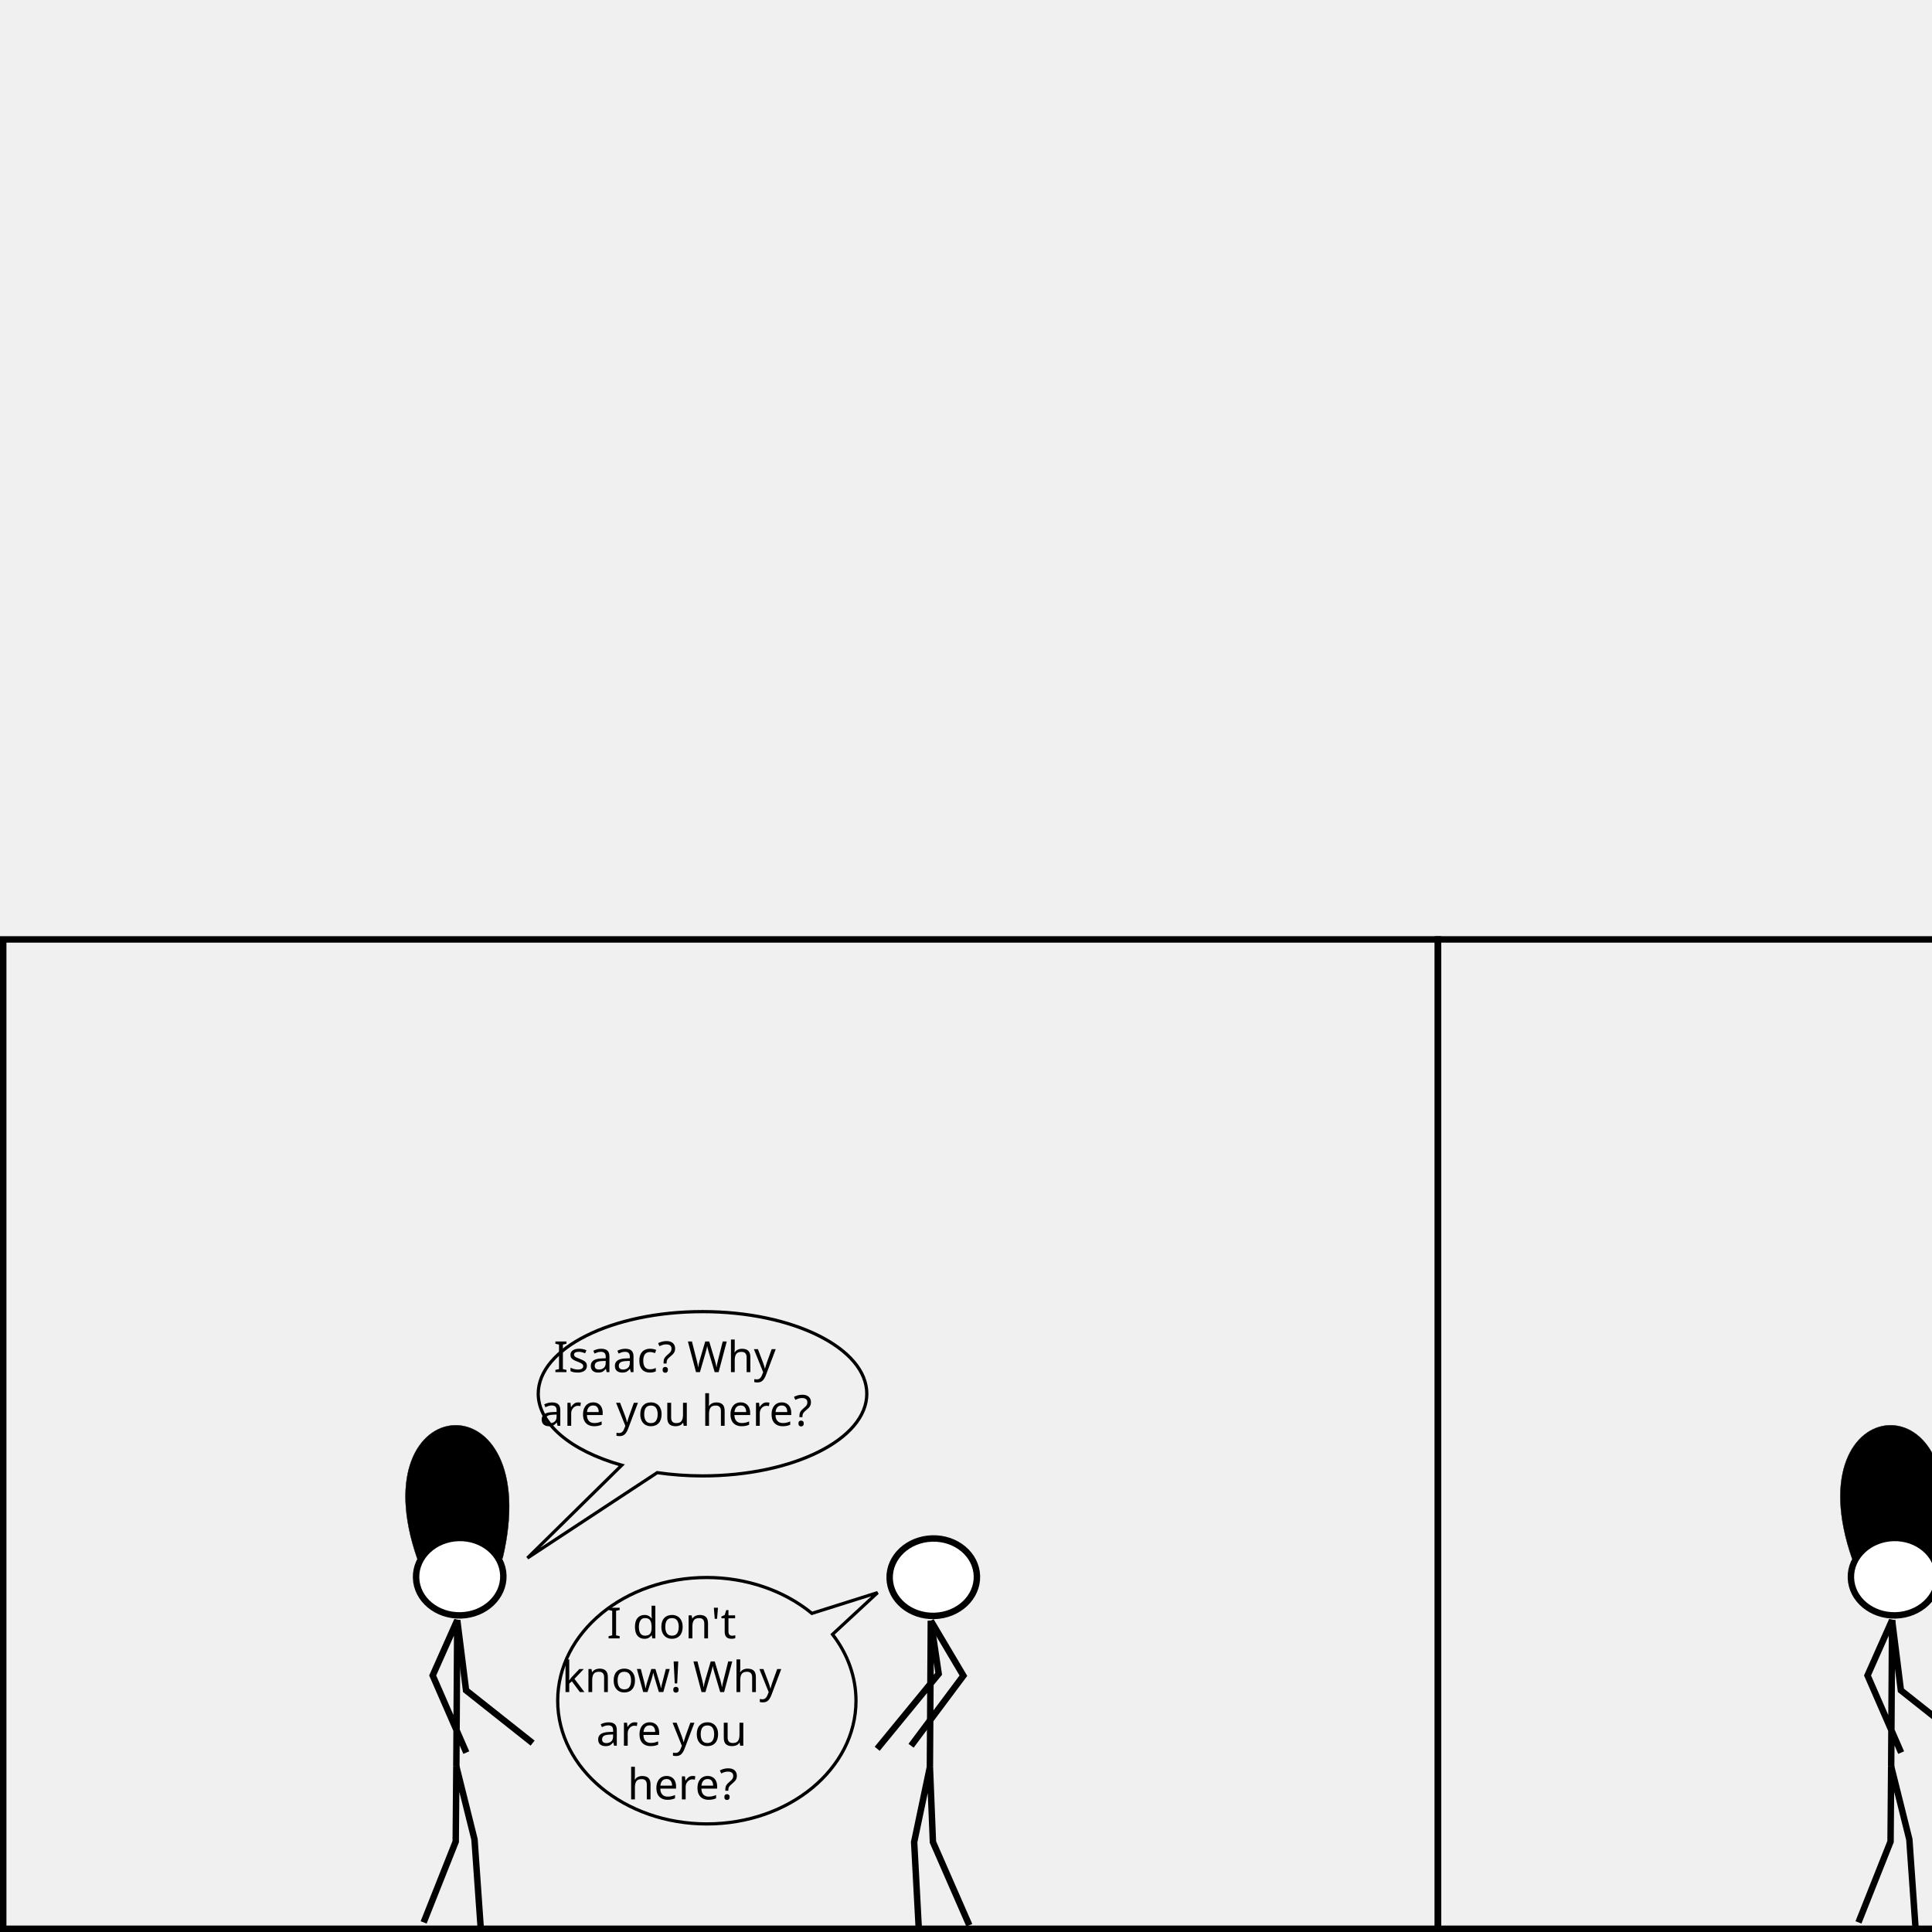
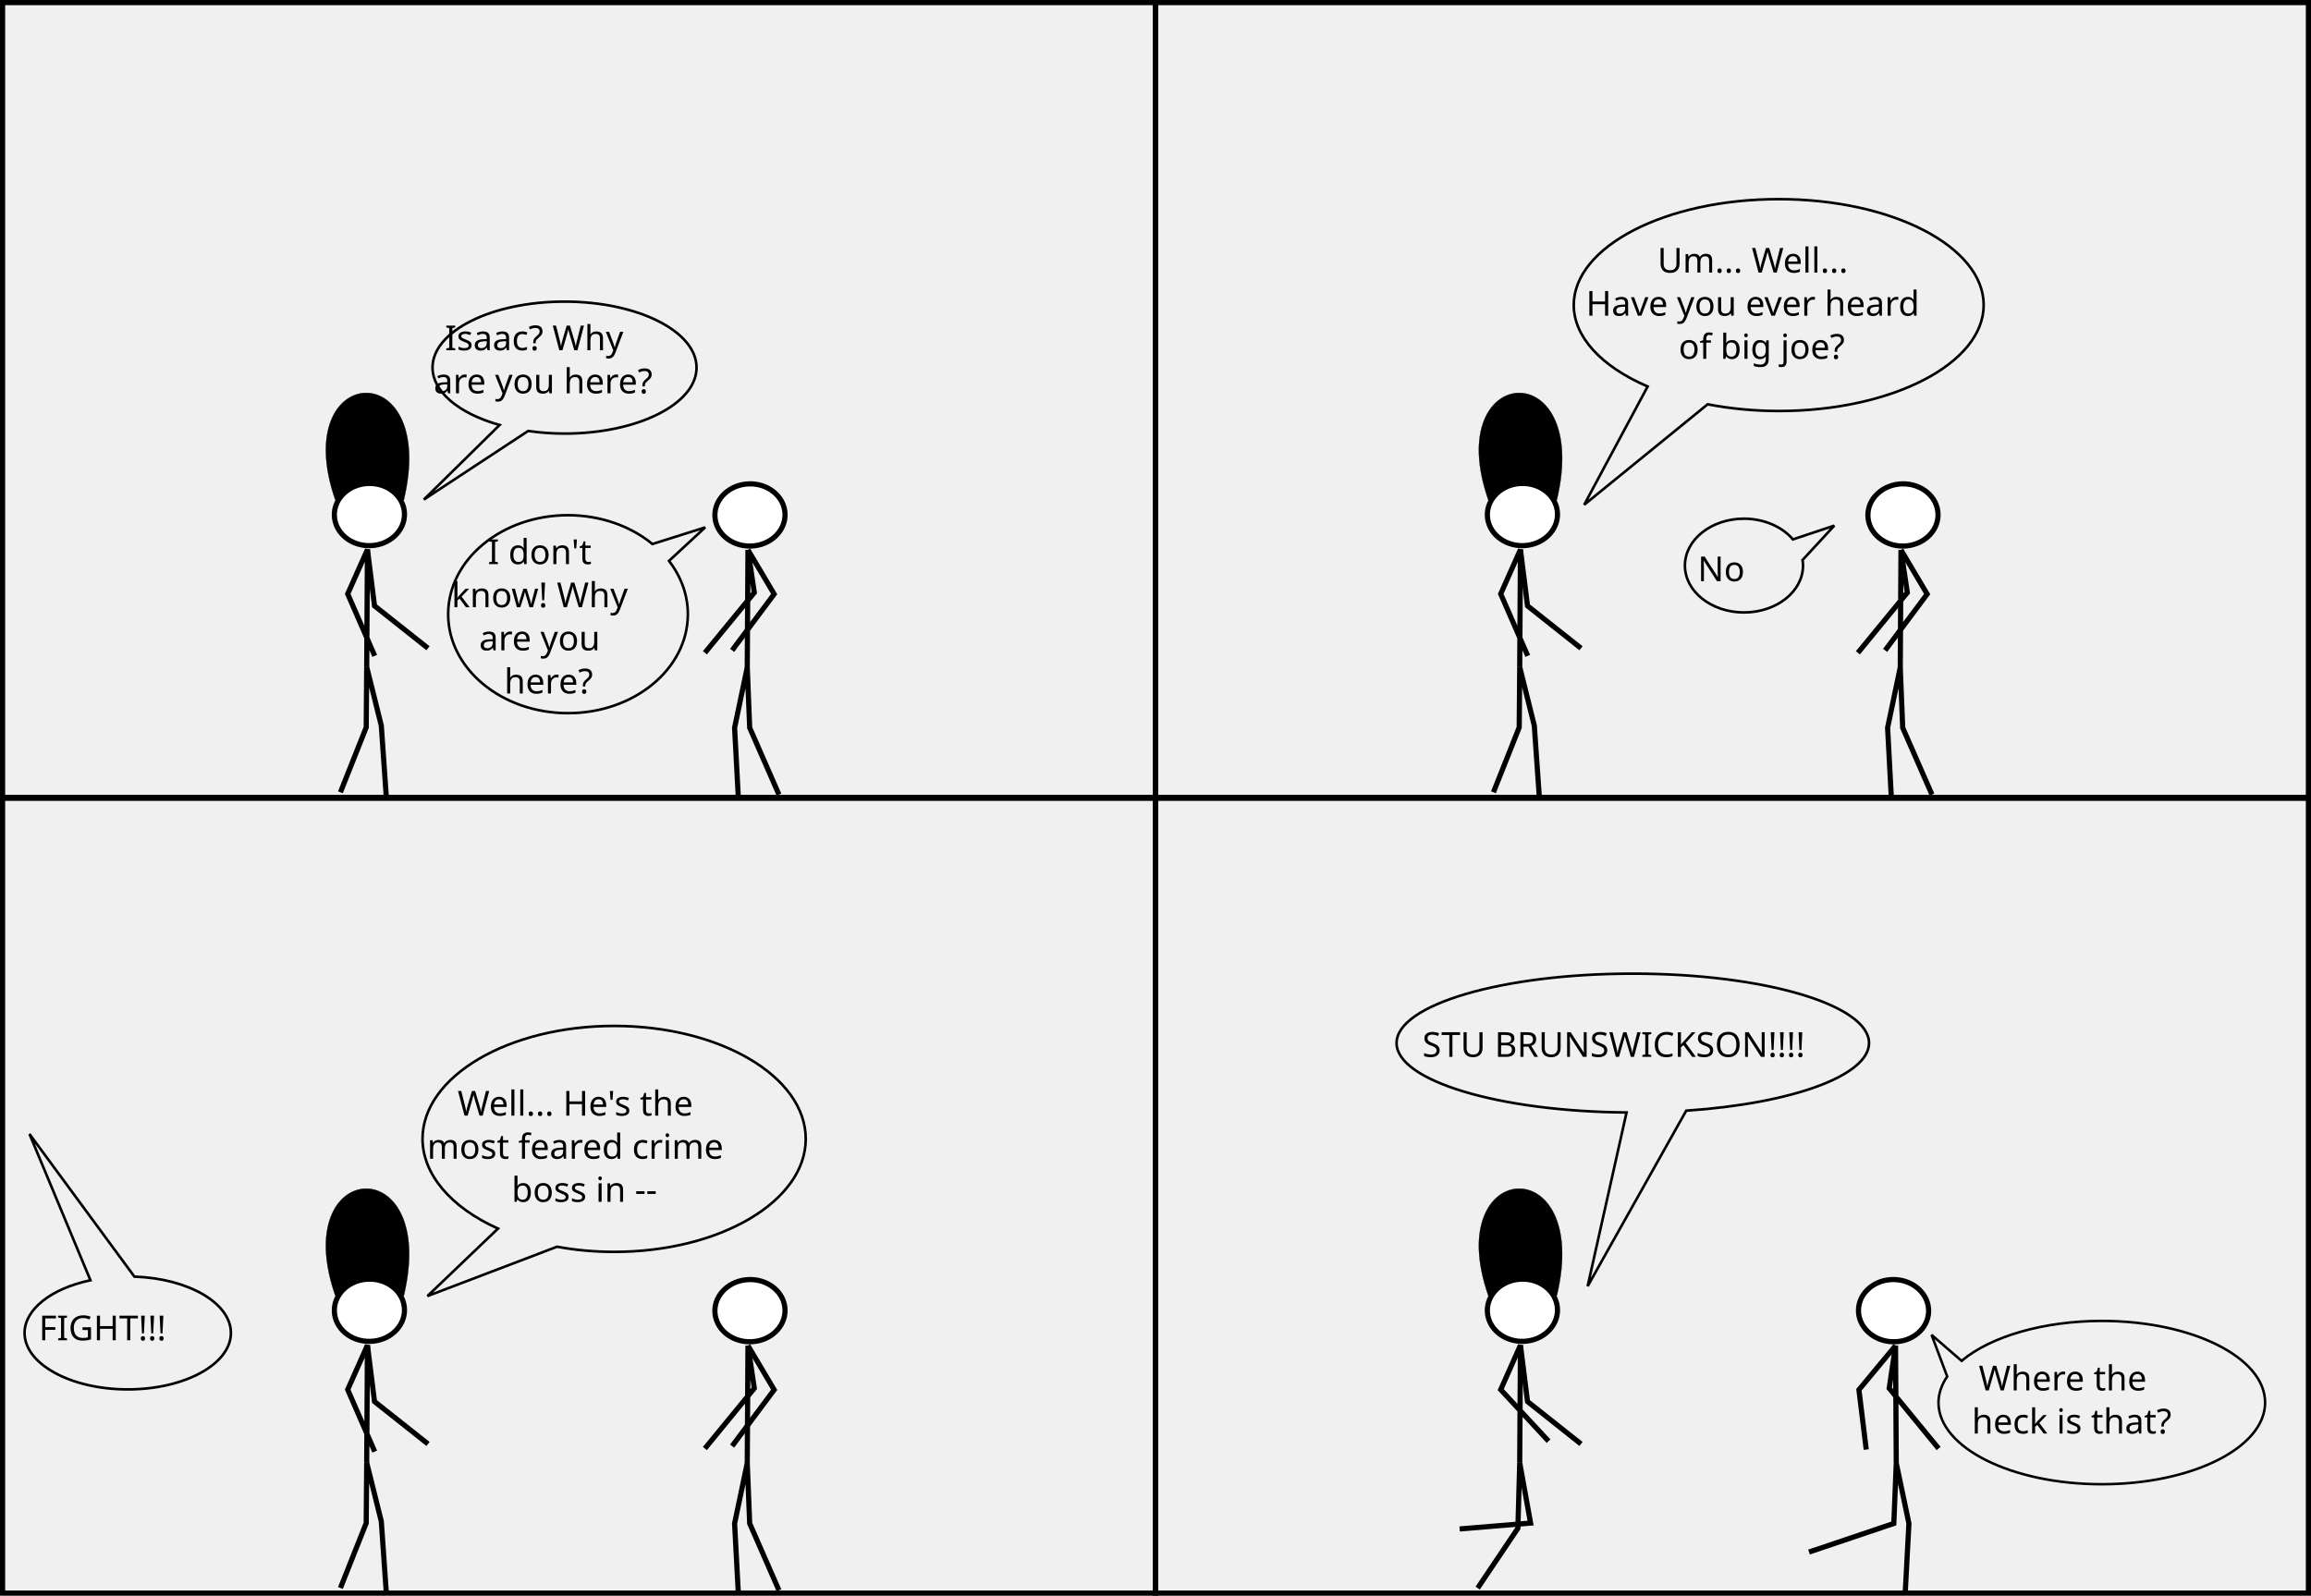
- <svg xmlns="http://www.w3.org/2000/svg" style="enable-background:new" id="svg8" version="1.1" viewBox="0 0 793.75 793.75" height="3000" width="3000">
+ <svg xmlns="http://www.w3.org/2000/svg" style="enable-background:new" id="svg8" version="1.1" viewBox="0 0 1181.534 816.053" height="3084.293" width="4465.64">
  <defs id="defs2">
    <marker orient="auto" refY="0" refX="0" id="marker1180" style="overflow:visible">
      <path id="path1178" d="M 0,0 5,-5 -12.5,0 5,5 Z" style="fill:#000000;fill-opacity:1;fill-rule:evenodd;stroke:#000000;stroke-width:1pt;stroke-opacity:1" transform="matrix(0.8,0,0,0.8,10,0)" />
    </marker>
    <marker orient="auto" refY="0" refX="0" id="marker1176" style="overflow:visible">
      <path id="path1174" d="M 0,0 5,-5 -12.5,0 5,5 Z" style="fill:#000000;fill-opacity:1;fill-rule:evenodd;stroke:#000000;stroke-width:1pt;stroke-opacity:1" transform="matrix(0.8,0,0,0.8,10,0)" />
    </marker>
    <marker orient="auto" refY="0" refX="0" id="marker1172" style="overflow:visible">
      <path id="path1170" d="M 0,0 5,-5 -12.5,0 5,5 Z" style="fill:#000000;fill-opacity:1;fill-rule:evenodd;stroke:#000000;stroke-width:1pt;stroke-opacity:1" transform="matrix(-0.8,0,0,-0.8,-10,0)" />
    </marker>
    <marker orient="auto" refY="0" refX="0" id="marker1168" style="overflow:visible">
      <path id="path1166" d="M 0,0 5,-5 -12.5,0 5,5 Z" style="fill:#000000;fill-opacity:1;fill-rule:evenodd;stroke:#000000;stroke-width:1pt;stroke-opacity:1" transform="matrix(0.8,0,0,0.8,10,0)" />
    </marker>
    <marker orient="auto" refY="0" refX="0" id="Arrow1Lend" style="overflow:visible">
      <path id="path891" d="M 0,0 5,-5 -12.5,0 5,5 Z" style="fill:#000000;fill-opacity:1;fill-rule:evenodd;stroke:#000000;stroke-width:1pt;stroke-opacity:1" transform="matrix(-0.8,0,0,-0.8,-10,0)" />
    </marker>
    <marker orient="auto" refY="0" refX="0" id="Arrow1Lstart" style="overflow:visible">
      <path id="path888" d="M 0,0 5,-5 -12.5,0 5,5 Z" style="fill:#000000;fill-opacity:1;fill-rule:evenodd;stroke:#000000;stroke-width:1pt;stroke-opacity:1" transform="matrix(0.8,0,0,0.8,10,0)" />
    </marker>
  </defs>
-   <g id="layer1" transform="translate(0,496.75)">
+   <g id="layer1" transform="translate(0,112.1226)">
    <g id="g1140" transform="translate(85.72505,4.7625)" />
  </g>
-   <g id="layer3" transform="translate(0,-5.0000006e-6)">
+   <g id="layer3" transform="translate(0,-384.6275)">
    <flowRoot xml:space="preserve" id="flowRoot855" style="font-style:normal;font-weight:normal;font-size:40px;line-height:1.25;font-family:sans-serif;letter-spacing:0px;word-spacing:0px;fill:#000000;fill-opacity:1;stroke:none">
      <flowRegion id="flowRegion857">
        <rect id="rect859" width="242.437" height="258.599" x="694.985" y="405.928" />
      </flowRegion>
      <flowPara id="flowPara861" />
    </flowRoot>
    <rect style="opacity:1;fill:none;fill-opacity:1;stroke:#000000;stroke-width:2.646;stroke-linecap:square;stroke-linejoin:miter;stroke-miterlimit:4;stroke-dasharray:none;stroke-dashoffset:0;stroke-opacity:1;enable-background:new" id="rect2220" width="589.396" height="406.477" x="1.323" y="385.95" />
    <path style="fill:#000000;stroke:#000000;stroke-width:0.132px;stroke-linecap:butt;stroke-linejoin:miter;stroke-opacity:1;enable-background:new" d="m 171.457,640.424 c -24.583,-70.577 52.973,-75.644 35.022,-0.127" id="path851" />
    <path id="path2738" d="m 174.049,789.805 13.18,-33.194 0.256,-30.852 7.461,29.945 2.518,35.942" style="fill:none;stroke:#000000;stroke-width:2.646;stroke-linecap:butt;stroke-linejoin:miter;stroke-miterlimit:4;stroke-dasharray:none;stroke-opacity:1;enable-background:new" />
    <path id="path2740" d="m 187.485,725.759 0.373,-60.092 -10.09,22.692 13.811,31.686" style="fill:none;stroke:#000000;stroke-width:2.646;stroke-linecap:butt;stroke-linejoin:miter;stroke-miterlimit:4;stroke-dasharray:none;stroke-opacity:1;enable-background:new" />
    <path id="path2742" d="m 187.858,665.667 3.617,28.792 27.346,21.683" style="fill:none;stroke:#000000;stroke-width:2.646;stroke-linecap:butt;stroke-linejoin:miter;stroke-miterlimit:4;stroke-dasharray:none;stroke-opacity:1;enable-background:new" />
    <ellipse transform="matrix(0.9996211,-0.02752569,0.02832327,0.9995988,0,0)" ry="15.913" rx="17.935" cy="652.724" cx="170.447" id="ellipse2744" style="opacity:1;fill:#ffffff;stroke:#000000;stroke-width:2.646;stroke-linecap:square;stroke-linejoin:miter;stroke-miterlimit:0;stroke-dasharray:none;stroke-opacity:1;enable-background:new" />
    <path id="path1437" d="m 377.489,792.674 -1.917,-35.859 6.472,-30.852 1.245,30.834 14.951,34.166" style="fill:none;stroke:#000000;stroke-width:2.646;stroke-linecap:butt;stroke-linejoin:miter;stroke-miterlimit:4;stroke-dasharray:none;stroke-opacity:1;enable-background:new" />
    <path id="path1439" d="m 382.044,725.964 0.373,-60.092 3.231,21.804 -25.264,30.798" style="fill:none;stroke:#000000;stroke-width:2.646;stroke-linecap:butt;stroke-linejoin:miter;stroke-miterlimit:4;stroke-dasharray:none;stroke-opacity:1;enable-background:new" />
    <path id="path1441" d="m 382.417,665.872 13.386,22.576 -21.498,28.788" style="fill:none;stroke:#000000;stroke-width:2.646;stroke-linecap:butt;stroke-linejoin:miter;stroke-miterlimit:4;stroke-dasharray:none;stroke-opacity:1;enable-background:new" />
    <ellipse transform="matrix(0.9996211,-0.02752569,0.02832327,0.9995988,0,0)" ry="15.913" rx="17.935" cy="658.288" cx="364.924" id="ellipse1443" style="opacity:1;fill:#ffffff;stroke:#000000;stroke-width:2.646;stroke-linecap:square;stroke-linejoin:miter;stroke-miterlimit:0;stroke-dasharray:none;stroke-opacity:1;enable-background:new" />
    <text xml:space="preserve" style="font-style:normal;font-variant:normal;font-weight:normal;font-stretch:normal;font-size:17.639px;line-height:1.25;font-family:sans-serif;-inkscape-font-specification:'sans-serif, Normal';font-variant-ligatures:normal;font-variant-caps:normal;font-variant-numeric:normal;font-feature-settings:normal;text-align:center;letter-spacing:0px;word-spacing:0px;writing-mode:lr-tb;text-anchor:middle;fill:#000000;fill-opacity:1;stroke:none;stroke-width:0.265" x="289.146" y="563.738" id="text1445">
      <tspan id="tspan1443" x="289.146" y="563.738" style="stroke-width:0.265">Isaac? Why</tspan>
      <tspan x="289.146" y="585.786" style="stroke-width:0.265" id="tspan1447">are you here?</tspan>
    </text>
-     <path style="fill:none;stroke:#000000;stroke-width:5;stroke-miterlimit:4;stroke-dasharray:none;stroke-opacity:1" d="M 1090.869 2036.68 A 255.095 127.548 0 0 0 835.773 2164.227 A 255.095 127.548 0 0 0 965.438 2275.199 L 818.99 2419.322 L 1020.539 2286.725 A 255.095 127.548 0 0 0 1090.869 2291.773 A 255.095 127.548 0 0 0 1345.965 2164.227 A 255.095 127.548 0 0 0 1090.869 2036.68 z " transform="matrix(0.2645833,0,0,0.2645833,0,5.0000006e-6)" id="path1449" />
+     <path style="fill:none;stroke:#000000;stroke-width:5;stroke-miterlimit:4;stroke-dasharray:none;stroke-opacity:1" d="m 1090.869,2036.68 a 255.095,127.548 0 0 0 -255.096,127.547 255.095,127.548 0 0 0 129.664,110.973 l -146.447,144.123 201.549,-132.598 a 255.095,127.548 0 0 0 70.33,5.049 255.095,127.548 0 0 0 255.096,-127.547 255.095,127.548 0 0 0 -255.096,-127.547 z" transform="matrix(0.2645833,0,0,0.2645833,0,5.0000006e-6)" id="path1449" />
    <text xml:space="preserve" style="font-style:normal;font-variant:normal;font-weight:normal;font-stretch:normal;font-size:17.639px;line-height:1.25;font-family:sans-serif;-inkscape-font-specification:'sans-serif, Normal';font-variant-ligatures:normal;font-variant-caps:normal;font-variant-numeric:normal;font-feature-settings:normal;text-align:center;letter-spacing:0px;word-spacing:0px;writing-mode:lr-tb;text-anchor:middle;fill:#000000;fill-opacity:1;stroke:none;stroke-width:0.265" x="291.957" y="673.118" id="text1456">
      <tspan id="tspan1454" x="291.957" y="673.118" style="stroke-width:0.265">I don't</tspan>
      <tspan x="291.957" y="695.167" style="stroke-width:0.265" id="tspan1460">know! Why</tspan>
      <tspan x="291.957" y="717.216" style="stroke-width:0.265" id="tspan1458">are you</tspan>
      <tspan x="291.957" y="739.264" style="stroke-width:0.265" id="tspan1462">here?</tspan>
    </text>
-     <path style="fill:none;stroke:#000000;stroke-width:5;stroke-miterlimit:4;stroke-dasharray:none;stroke-opacity:1" d="M 1097.582 2449.531 A 231.6 191.322 0 0 0 865.982 2640.852 A 231.6 191.322 0 0 0 1097.582 2832.174 A 231.6 191.322 0 0 0 1329.182 2640.852 A 231.6 191.322 0 0 0 1292.728 2537.857 L 1362.746 2473.027 L 1260.719 2505.246 A 231.6 191.322 0 0 0 1097.582 2449.531 z " transform="matrix(0.2645833,0,0,0.2645833,0,5.0000006e-6)" id="path1464" />
+     <path style="fill:none;stroke:#000000;stroke-width:5;stroke-miterlimit:4;stroke-dasharray:none;stroke-opacity:1" d="m 1097.582,2449.531 a 231.6,191.322 0 0 0 -231.6,191.32 231.6,191.322 0 0 0 231.6,191.322 231.6,191.322 0 0 0 231.6,-191.322 231.6,191.322 0 0 0 -36.453,-102.994 l 70.018,-64.83 -102.027,32.219 a 231.6,191.322 0 0 0 -163.137,-55.715 z" transform="matrix(0.2645833,0,0,0.2645833,0,5.0000006e-6)" id="path1464" />
    <rect y="385.95" x="590.815" height="406.477" width="589.396" id="rect1469" style="opacity:1;fill:none;fill-opacity:1;stroke:#000000;stroke-width:2.646;stroke-linecap:square;stroke-linejoin:miter;stroke-miterlimit:4;stroke-dasharray:none;stroke-dashoffset:0;stroke-opacity:1;enable-background:new" />
    <path id="path1471" d="m 760.949,640.424 c -24.583,-70.577 52.973,-75.644 35.022,-0.127" style="fill:#000000;stroke:#000000;stroke-width:0.132px;stroke-linecap:butt;stroke-linejoin:miter;stroke-opacity:1;enable-background:new" />
    <path style="fill:none;stroke:#000000;stroke-width:2.646;stroke-linecap:butt;stroke-linejoin:miter;stroke-miterlimit:4;stroke-dasharray:none;stroke-opacity:1;enable-background:new" d="m 763.541,789.805 13.18,-33.194 0.256,-30.852 7.461,29.945 2.518,35.942" id="path1475" />
    <path style="fill:none;stroke:#000000;stroke-width:2.646;stroke-linecap:butt;stroke-linejoin:miter;stroke-miterlimit:4;stroke-dasharray:none;stroke-opacity:1;enable-background:new" d="m 776.977,725.759 0.373,-60.092 -10.09,22.692 13.811,31.686" id="path1477" />
    <path style="fill:none;stroke:#000000;stroke-width:2.646;stroke-linecap:butt;stroke-linejoin:miter;stroke-miterlimit:4;stroke-dasharray:none;stroke-opacity:1;enable-background:new" d="m 777.35,665.667 3.617,28.792 27.346,21.683" id="path1479" />
    <ellipse style="opacity:1;fill:#ffffff;stroke:#000000;stroke-width:2.646;stroke-linecap:square;stroke-linejoin:miter;stroke-miterlimit:0;stroke-dasharray:none;stroke-opacity:1;enable-background:new" id="ellipse1481" cx="759.703" cy="668.947" rx="17.935" ry="15.913" transform="matrix(0.9996211,-0.02752569,0.02832327,0.9995988,0,0)" />
    <path style="fill:none;stroke:#000000;stroke-width:2.646;stroke-linecap:butt;stroke-linejoin:miter;stroke-miterlimit:4;stroke-dasharray:none;stroke-opacity:1;enable-background:new" d="m 966.981,792.674 -1.917,-35.859 6.472,-30.852 1.245,30.834 14.951,34.166" id="path1483" />
    <path style="fill:none;stroke:#000000;stroke-width:2.646;stroke-linecap:butt;stroke-linejoin:miter;stroke-miterlimit:4;stroke-dasharray:none;stroke-opacity:1;enable-background:new" d="m 971.536,725.964 0.373,-60.092 3.231,21.804 -25.264,30.798" id="path1485" />
    <path style="fill:none;stroke:#000000;stroke-width:2.646;stroke-linecap:butt;stroke-linejoin:miter;stroke-miterlimit:4;stroke-dasharray:none;stroke-opacity:1;enable-background:new" d="m 971.909,665.872 13.386,22.576 -21.498,28.788" id="path1487" />
    <ellipse style="opacity:1;fill:#ffffff;stroke:#000000;stroke-width:2.646;stroke-linecap:square;stroke-linejoin:miter;stroke-miterlimit:0;stroke-dasharray:none;stroke-opacity:1;enable-background:new" id="ellipse1489" cx="954.179" cy="674.512" rx="17.935" ry="15.913" transform="matrix(0.9996211,-0.02752569,0.02832327,0.9995988,0,0)" />
    <text xml:space="preserve" style="font-style:normal;font-variant:normal;font-weight:normal;font-stretch:normal;font-size:17.639px;line-height:1.25;font-family:sans-serif;-inkscape-font-specification:'sans-serif, Normal';font-variant-ligatures:normal;font-variant-caps:normal;font-variant-numeric:normal;font-feature-settings:normal;text-align:center;letter-spacing:0px;word-spacing:0px;writing-mode:lr-tb;text-anchor:middle;fill:#000000;fill-opacity:1;stroke:none;stroke-width:0.265" x="912.173" y="524.031" id="text1513">
      <tspan id="tspan1511" x="912.173" y="524.031" style="stroke-width:0.265">Um... Well...</tspan>
      <tspan x="912.173" y="546.08" style="stroke-width:0.265" id="tspan1515">Have you ever heard</tspan>
      <tspan x="912.173" y="568.129" style="stroke-width:0.265" id="tspan1517">of big joe?</tspan>
    </text>
-     <path style="fill:none;stroke:#000000;stroke-width:5;stroke-miterlimit:4;stroke-dasharray:none;stroke-opacity:1" d="M 3437.076 1838.645 A 396.069 204.748 0 0 0 3041.006 2043.393 A 396.069 204.748 0 0 0 3183.834 2200.744 L 3061.146 2429.393 L 3299.762 2235.17 A 396.069 204.748 0 0 0 3437.076 2248.139 A 396.069 204.748 0 0 0 3833.144 2043.393 A 396.069 204.748 0 0 0 3437.076 1838.645 z " transform="matrix(0.2645833,0,0,0.2645833,0,5.0000006e-6)" id="path1519" />
+     <path style="fill:none;stroke:#000000;stroke-width:5;stroke-miterlimit:4;stroke-dasharray:none;stroke-opacity:1" d="m 3437.076,1838.645 a 396.069,204.748 0 0 0 -396.07,204.748 396.069,204.748 0 0 0 142.828,157.351 l -122.688,228.649 238.615,-194.223 a 396.069,204.748 0 0 0 137.315,12.969 396.069,204.748 0 0 0 396.068,-204.746 396.069,204.748 0 0 0 -396.068,-204.748 z" transform="matrix(0.2645833,0,0,0.2645833,0,5.0000006e-6)" id="path1519" />
    <rect style="opacity:1;fill:none;fill-opacity:1;stroke:#000000;stroke-width:2.646;stroke-linecap:square;stroke-linejoin:miter;stroke-miterlimit:4;stroke-dasharray:none;stroke-dashoffset:0;stroke-opacity:1;enable-background:new" id="rect1524" width="589.396" height="406.477" x="1.323" y="792.88" />
    <path style="fill:#000000;stroke:#000000;stroke-width:0.132px;stroke-linecap:butt;stroke-linejoin:miter;stroke-opacity:1;enable-background:new" d="m 171.457,1047.354 c -24.583,-70.577 52.973,-75.645 35.022,-0.127" id="path1526" />
    <path id="path1530" d="m 174.049,1196.736 13.18,-33.194 0.256,-30.852 7.461,29.946 2.518,35.942" style="fill:none;stroke:#000000;stroke-width:2.646;stroke-linecap:butt;stroke-linejoin:miter;stroke-miterlimit:4;stroke-dasharray:none;stroke-opacity:1;enable-background:new" />
    <path id="path1532" d="m 187.485,1132.69 0.373,-60.092 -10.09,22.692 13.811,31.686" style="fill:none;stroke:#000000;stroke-width:2.646;stroke-linecap:butt;stroke-linejoin:miter;stroke-miterlimit:4;stroke-dasharray:none;stroke-opacity:1;enable-background:new" />
    <path id="path1534" d="m 187.858,1072.597 3.617,28.793 27.346,21.683" style="fill:none;stroke:#000000;stroke-width:2.646;stroke-linecap:butt;stroke-linejoin:miter;stroke-miterlimit:4;stroke-dasharray:none;stroke-opacity:1;enable-background:new" />
    <ellipse transform="matrix(0.9996211,-0.02752569,0.02832327,0.9995988,0,0)" ry="15.913" rx="17.935" cy="1059.498" cx="158.92" id="ellipse1536" style="opacity:1;fill:#ffffff;stroke:#000000;stroke-width:2.646;stroke-linecap:square;stroke-linejoin:miter;stroke-miterlimit:0;stroke-dasharray:none;stroke-opacity:1;enable-background:new" />
    <path id="path1538" d="m 377.489,1199.605 -1.917,-35.859 6.472,-30.852 1.245,30.834 14.951,34.166" style="fill:none;stroke:#000000;stroke-width:2.646;stroke-linecap:butt;stroke-linejoin:miter;stroke-miterlimit:4;stroke-dasharray:none;stroke-opacity:1;enable-background:new" />
    <path id="path1540" d="m 382.044,1132.894 0.373,-60.092 3.231,21.804 -25.264,30.798" style="fill:none;stroke:#000000;stroke-width:2.646;stroke-linecap:butt;stroke-linejoin:miter;stroke-miterlimit:4;stroke-dasharray:none;stroke-opacity:1;enable-background:new" />
    <path id="path1542" d="m 382.417,1072.802 13.386,22.576 -21.498,28.788" style="fill:none;stroke:#000000;stroke-width:2.646;stroke-linecap:butt;stroke-linejoin:miter;stroke-miterlimit:4;stroke-dasharray:none;stroke-opacity:1;enable-background:new" />
    <ellipse transform="matrix(0.9996211,-0.02752569,0.02832327,0.9995988,0,0)" ry="15.913" rx="17.935" cy="1065.063" cx="353.396" id="ellipse1544" style="opacity:1;fill:#ffffff;stroke:#000000;stroke-width:2.646;stroke-linecap:square;stroke-linejoin:miter;stroke-miterlimit:0;stroke-dasharray:none;stroke-opacity:1;enable-background:new" />
    <text xml:space="preserve" style="font-style:normal;font-variant:normal;font-weight:normal;font-stretch:normal;font-size:17.639px;line-height:1.25;font-family:sans-serif;-inkscape-font-specification:'sans-serif, Normal';font-variant-ligatures:normal;font-variant-caps:normal;font-variant-numeric:normal;font-feature-settings:normal;text-align:center;letter-spacing:0px;word-spacing:0px;writing-mode:lr-tb;text-anchor:middle;fill:#000000;fill-opacity:1;stroke:none;stroke-width:0.265" x="310.199" y="955.159" id="text1558">
      <tspan id="tspan1556" x="310.199" y="955.159" style="stroke-width:0.265">Well... He's the</tspan>
      <tspan x="310.199" y="977.208" style="stroke-width:0.265" id="tspan1560">most feared crime</tspan>
      <tspan x="310.199" y="999.256" style="stroke-width:0.265" id="tspan1562">boss in --</tspan>
    </text>
-     <path style="fill:none;stroke:#000000;stroke-width:5;stroke-miterlimit:4;stroke-dasharray:none;stroke-opacity:1" d="M 1186.709 3436.709 A 370.253 218.354 0 0 0 816.455 3655.062 A 370.253 218.354 0 0 0 962.33 3828.412 L 825.949 3958.861 L 1076.363 3863.467 A 370.253 218.354 0 0 0 1186.709 3873.418 A 370.253 218.354 0 0 0 1556.963 3655.062 A 370.253 218.354 0 0 0 1186.709 3436.709 z " transform="matrix(0.2645833,0,0,0.2645833,0,5.0000006e-6)" id="path1564" />
+     <path style="fill:none;stroke:#000000;stroke-width:5;stroke-miterlimit:4;stroke-dasharray:none;stroke-opacity:1" d="m 1186.709,3436.709 a 370.253,218.354 0 0 0 -370.254,218.353 370.253,218.354 0 0 0 145.875,173.35 l -136.381,130.449 250.414,-95.394 a 370.253,218.354 0 0 0 110.346,9.951 370.253,218.354 0 0 0 370.254,-218.356 370.253,218.354 0 0 0 -370.254,-218.353 z" transform="matrix(0.2645833,0,0,0.2645833,0,5.0000006e-6)" id="path1564" />
    <text xml:space="preserve" style="font-style:normal;font-variant:normal;font-weight:normal;font-stretch:normal;font-size:17.639px;line-height:1.25;font-family:sans-serif;-inkscape-font-specification:'sans-serif, Normal';font-variant-ligatures:normal;font-variant-caps:normal;font-variant-numeric:normal;font-feature-settings:normal;text-align:center;letter-spacing:0px;word-spacing:0px;writing-mode:lr-tb;text-anchor:middle;fill:#000000;fill-opacity:1;stroke:none;stroke-width:0.265" x="63.868" y="1070.055" id="text1571">
      <tspan id="tspan1569" x="63.868" y="1070.055" style="stroke-width:0.265">FIGHT!!!</tspan>
    </text>
-     <path style="fill:none;stroke:#000000;stroke-width:5;stroke-miterlimit:4;stroke-dasharray:none;stroke-opacity:1" d="M 56.963 3645.57 L 174.758 3928.277 A 199.367 109.177 0 0 0 47.469 4030.062 A 199.367 109.177 0 0 0 246.836 4139.24 A 199.367 109.177 0 0 0 446.203 4030.062 A 199.367 109.177 0 0 0 259.66 3921.238 L 56.963 3645.57 z " transform="matrix(0.2645833,0,0,0.2645833,0,5.0000006e-6)" id="path1573" />
+     <path style="fill:none;stroke:#000000;stroke-width:5;stroke-miterlimit:4;stroke-dasharray:none;stroke-opacity:1" d="m 56.963,3645.57 117.795,282.707 A 199.367,109.177 0 0 0 47.469,4030.062 199.367,109.177 0 0 0 246.836,4139.24 199.367,109.177 0 0 0 446.203,4030.062 199.367,109.177 0 0 0 259.66,3921.238 Z" transform="matrix(0.2645833,0,0,0.2645833,0,5.0000006e-6)" id="path1573" />
    <rect y="792.88" x="590.815" height="406.477" width="589.396" id="rect1578" style="opacity:1;fill:none;fill-opacity:1;stroke:#000000;stroke-width:2.646;stroke-linecap:square;stroke-linejoin:miter;stroke-miterlimit:4;stroke-dasharray:none;stroke-dashoffset:0;stroke-opacity:1;enable-background:new" />
    <path id="path1580" d="m 760.949,1047.354 c -24.583,-70.577 52.973,-75.645 35.022,-0.127" style="fill:#000000;stroke:#000000;stroke-width:0.132px;stroke-linecap:butt;stroke-linejoin:miter;stroke-opacity:1;enable-background:new" />
    <path style="fill:none;stroke:#000000;stroke-width:2.646;stroke-linecap:butt;stroke-linejoin:miter;stroke-miterlimit:4;stroke-dasharray:none;stroke-opacity:1;enable-background:new" d="m 746.272,1166.541 36.27,-3 -5.565,-30.852 -0.927,33.498 -20.572,30.613" id="path1584" />
    <path style="fill:none;stroke:#000000;stroke-width:2.646;stroke-linecap:butt;stroke-linejoin:miter;stroke-miterlimit:4;stroke-dasharray:none;stroke-opacity:1;enable-background:new" d="m 776.977,1132.69 0.373,-60.092 -10.09,22.692 24.468,26.358" id="path1586" />
    <path style="fill:none;stroke:#000000;stroke-width:2.646;stroke-linecap:butt;stroke-linejoin:miter;stroke-miterlimit:4;stroke-dasharray:none;stroke-opacity:1;enable-background:new" d="m 777.35,1072.597 3.617,28.793 27.346,21.683" id="path1588" />
    <ellipse style="opacity:1;fill:#ffffff;stroke:#000000;stroke-width:2.646;stroke-linecap:square;stroke-linejoin:miter;stroke-miterlimit:0;stroke-dasharray:none;stroke-opacity:1;enable-background:new" id="ellipse1590" cx="748.176" cy="1075.721" rx="17.935" ry="15.913" transform="matrix(0.9996211,-0.02752569,0.02832327,0.9995988,0,0)" />
    <path style="fill:none;stroke:#000000;stroke-width:2.646;stroke-linecap:butt;stroke-linejoin:miter;stroke-miterlimit:4;stroke-dasharray:none;stroke-opacity:1;enable-background:new" d="m 974.05,1199.605 1.917,-35.859 -6.472,-30.852 -1.245,30.834 -43.369,14.628" id="path1592" />
    <path style="fill:none;stroke:#000000;stroke-width:2.646;stroke-linecap:butt;stroke-linejoin:miter;stroke-miterlimit:4;stroke-dasharray:none;stroke-opacity:1;enable-background:new" d="m 969.494,1132.894 -0.373,-60.092 -3.231,21.804 25.264,30.798" id="path1594" />
    <path style="fill:none;stroke:#000000;stroke-width:2.646;stroke-linecap:butt;stroke-linejoin:miter;stroke-miterlimit:4;stroke-dasharray:none;stroke-opacity:1;enable-background:new" d="m 969.121,1072.802 -18.714,22.576 3.737,30.564" id="path1596" />
    <ellipse style="opacity:1;fill:#ffffff;stroke:#000000;stroke-width:2.646;stroke-linecap:square;stroke-linejoin:miter;stroke-miterlimit:0;stroke-dasharray:none;stroke-opacity:1;enable-background:new" id="ellipse1598" cx="-997.601" cy="1027.857" rx="17.935" ry="15.913" transform="matrix(-0.9996211,-0.02752569,-0.02832327,0.9995988,0,0)" />
    <text xml:space="preserve" style="font-style:normal;font-variant:normal;font-weight:normal;font-stretch:normal;font-size:17.639px;line-height:1.25;font-family:sans-serif;-inkscape-font-specification:'sans-serif, Normal';font-variant-ligatures:normal;font-variant-caps:normal;font-variant-numeric:normal;font-feature-settings:normal;text-align:center;letter-spacing:0px;word-spacing:0px;writing-mode:lr-tb;text-anchor:middle;fill:#000000;fill-opacity:1;stroke:none;stroke-width:0.265" x="836.497" y="925.112" id="text1618">
      <tspan id="tspan1616" x="836.497" y="925.112" style="stroke-width:0.265">STU BRUNSWICKSON!!!!</tspan>
    </text>
-     <path style="fill:none;stroke:#000000;stroke-width:5;stroke-miterlimit:4;stroke-dasharray:none;stroke-opacity:1" d="M 3155.129 3335.652 A 456.487 134.261 0 0 0 2698.643 3469.912 A 456.487 134.261 0 0 0 3143.045 3603.996 L 3067.859 3939.826 L 3258.34 3600.529 A 456.487 134.261 0 0 0 3611.615 3469.912 A 456.487 134.261 0 0 0 3155.129 3335.652 z " transform="matrix(0.2645833,0,0,0.2645833,0,5.0000006e-6)" id="path1620" />
+     <path style="fill:none;stroke:#000000;stroke-width:5;stroke-miterlimit:4;stroke-dasharray:none;stroke-opacity:1" d="m 3155.129,3335.652 a 456.487,134.261 0 0 0 -456.486,134.26 456.487,134.261 0 0 0 444.402,134.084 l -75.186,335.83 190.48,-339.297 a 456.487,134.261 0 0 0 353.275,-130.617 456.487,134.261 0 0 0 -456.486,-134.26 z" transform="matrix(0.2645833,0,0,0.2645833,0,5.0000006e-6)" id="path1620" />
    <text xml:space="preserve" style="font-style:normal;font-variant:normal;font-weight:normal;font-stretch:normal;font-size:17.639px;line-height:1.25;font-family:sans-serif;-inkscape-font-specification:'sans-serif, Normal';font-variant-ligatures:normal;font-variant-caps:normal;font-variant-numeric:normal;font-feature-settings:normal;text-align:center;letter-spacing:0px;word-spacing:0px;writing-mode:lr-tb;text-anchor:middle;fill:#000000;fill-opacity:1;stroke:none;stroke-width:0.265" x="1070.655" y="1095.697" id="text1627">
      <tspan id="tspan1625" x="1070.655" y="1095.697" style="stroke-width:0.265">Where the</tspan>
      <tspan x="1070.655" y="1117.746" style="stroke-width:0.265" id="tspan1629">heck is that?</tspan>
    </text>
-     <path style="fill:none;stroke:#000000;stroke-width:4.847;stroke-miterlimit:4;stroke-dasharray:none;stroke-opacity:1" d="M 4061.389 4006.881 A 315.589 157.833 0 0 0 3790.484 4084.107 L 3732.449 4033.809 L 3762.639 4114.31 A 315.589 157.833 0 0 0 3745.799 4164.713 A 315.589 157.833 0 0 0 4061.389 4322.545 A 315.589 157.833 0 0 0 4376.977 4164.713 A 315.589 157.833 0 0 0 4061.389 4006.881 z " transform="matrix(0.2645833,0,0,0.2645833,0,5.0000006e-6)" id="path1631" />
+     <path style="fill:none;stroke:#000000;stroke-width:4.847;stroke-miterlimit:4;stroke-dasharray:none;stroke-opacity:1" d="m 4061.389,4006.881 a 315.589,157.833 0 0 0 -270.904,77.227 l -58.035,-50.299 30.189,80.502 a 315.589,157.833 0 0 0 -16.84,50.402 315.589,157.833 0 0 0 315.59,157.832 315.589,157.833 0 0 0 315.588,-157.832 315.589,157.833 0 0 0 -315.588,-157.832 z" transform="matrix(0.2645833,0,0,0.2645833,0,5.0000006e-6)" id="path1631" />
    <text xml:space="preserve" style="font-style:normal;font-variant:normal;font-weight:normal;font-stretch:normal;font-size:17.639px;line-height:1.25;font-family:sans-serif;-inkscape-font-specification:'sans-serif, Normal';font-variant-ligatures:normal;font-variant-caps:normal;font-variant-numeric:normal;font-feature-settings:normal;text-align:center;letter-spacing:0px;word-spacing:0px;writing-mode:lr-tb;text-anchor:middle;fill:#000000;fill-opacity:1;stroke:none;stroke-width:0.265" x="891.484" y="681.852" id="text1635">
      <tspan id="tspan1633" x="891.484" y="681.852" style="stroke-width:0.265">No</tspan>
    </text>
-     <path style="fill:none;stroke:#000000;stroke-width:5;stroke-miterlimit:4;stroke-dasharray:none;stroke-opacity:1" d="M 3369.945 2456.244 A 114.122 90.626 0 0 0 3255.824 2546.869 A 114.122 90.626 0 0 0 3369.945 2637.496 A 114.122 90.626 0 0 0 3484.066 2546.869 A 114.122 90.626 0 0 0 3483.121 2536.146 L 3544.484 2469.67 L 3464.545 2496.316 A 114.122 90.626 0 0 0 3369.945 2456.244 z " transform="matrix(0.2645833,0,0,0.2645833,0,5.0000006e-6)" id="path1637" />
+     <path style="fill:none;stroke:#000000;stroke-width:5;stroke-miterlimit:4;stroke-dasharray:none;stroke-opacity:1" d="m 3369.945,2456.244 a 114.122,90.626 0 0 0 -114.121,90.625 114.122,90.626 0 0 0 114.121,90.627 114.122,90.626 0 0 0 114.121,-90.627 114.122,90.626 0 0 0 -0.945,-10.723 l 61.363,-66.477 -79.939,26.646 a 114.122,90.626 0 0 0 -94.6,-40.072 z" transform="matrix(0.2645833,0,0,0.2645833,0,5.0000006e-6)" id="path1637" />
  </g>
-   <g id="layer2" transform="translate(0,-5.0000006e-6)" style="display:inline">
+   <g id="layer2" transform="translate(0,-384.6275)" style="display:inline">
    <text xml:space="preserve" style="font-style:normal;font-weight:normal;font-size:10.583px;line-height:1.25;font-family:sans-serif;letter-spacing:0px;word-spacing:0px;fill:#000000;fill-opacity:1;stroke:none;stroke-width:0.265" x="345.47" y="136.827" id="text885">
      <tspan id="tspan883" x="345.47" y="146.191" style="stroke-width:0.265" />
      <tspan x="345.47" y="159.42" style="stroke-width:0.265" id="tspan887" />
    </text>
  </g>
</svg>
